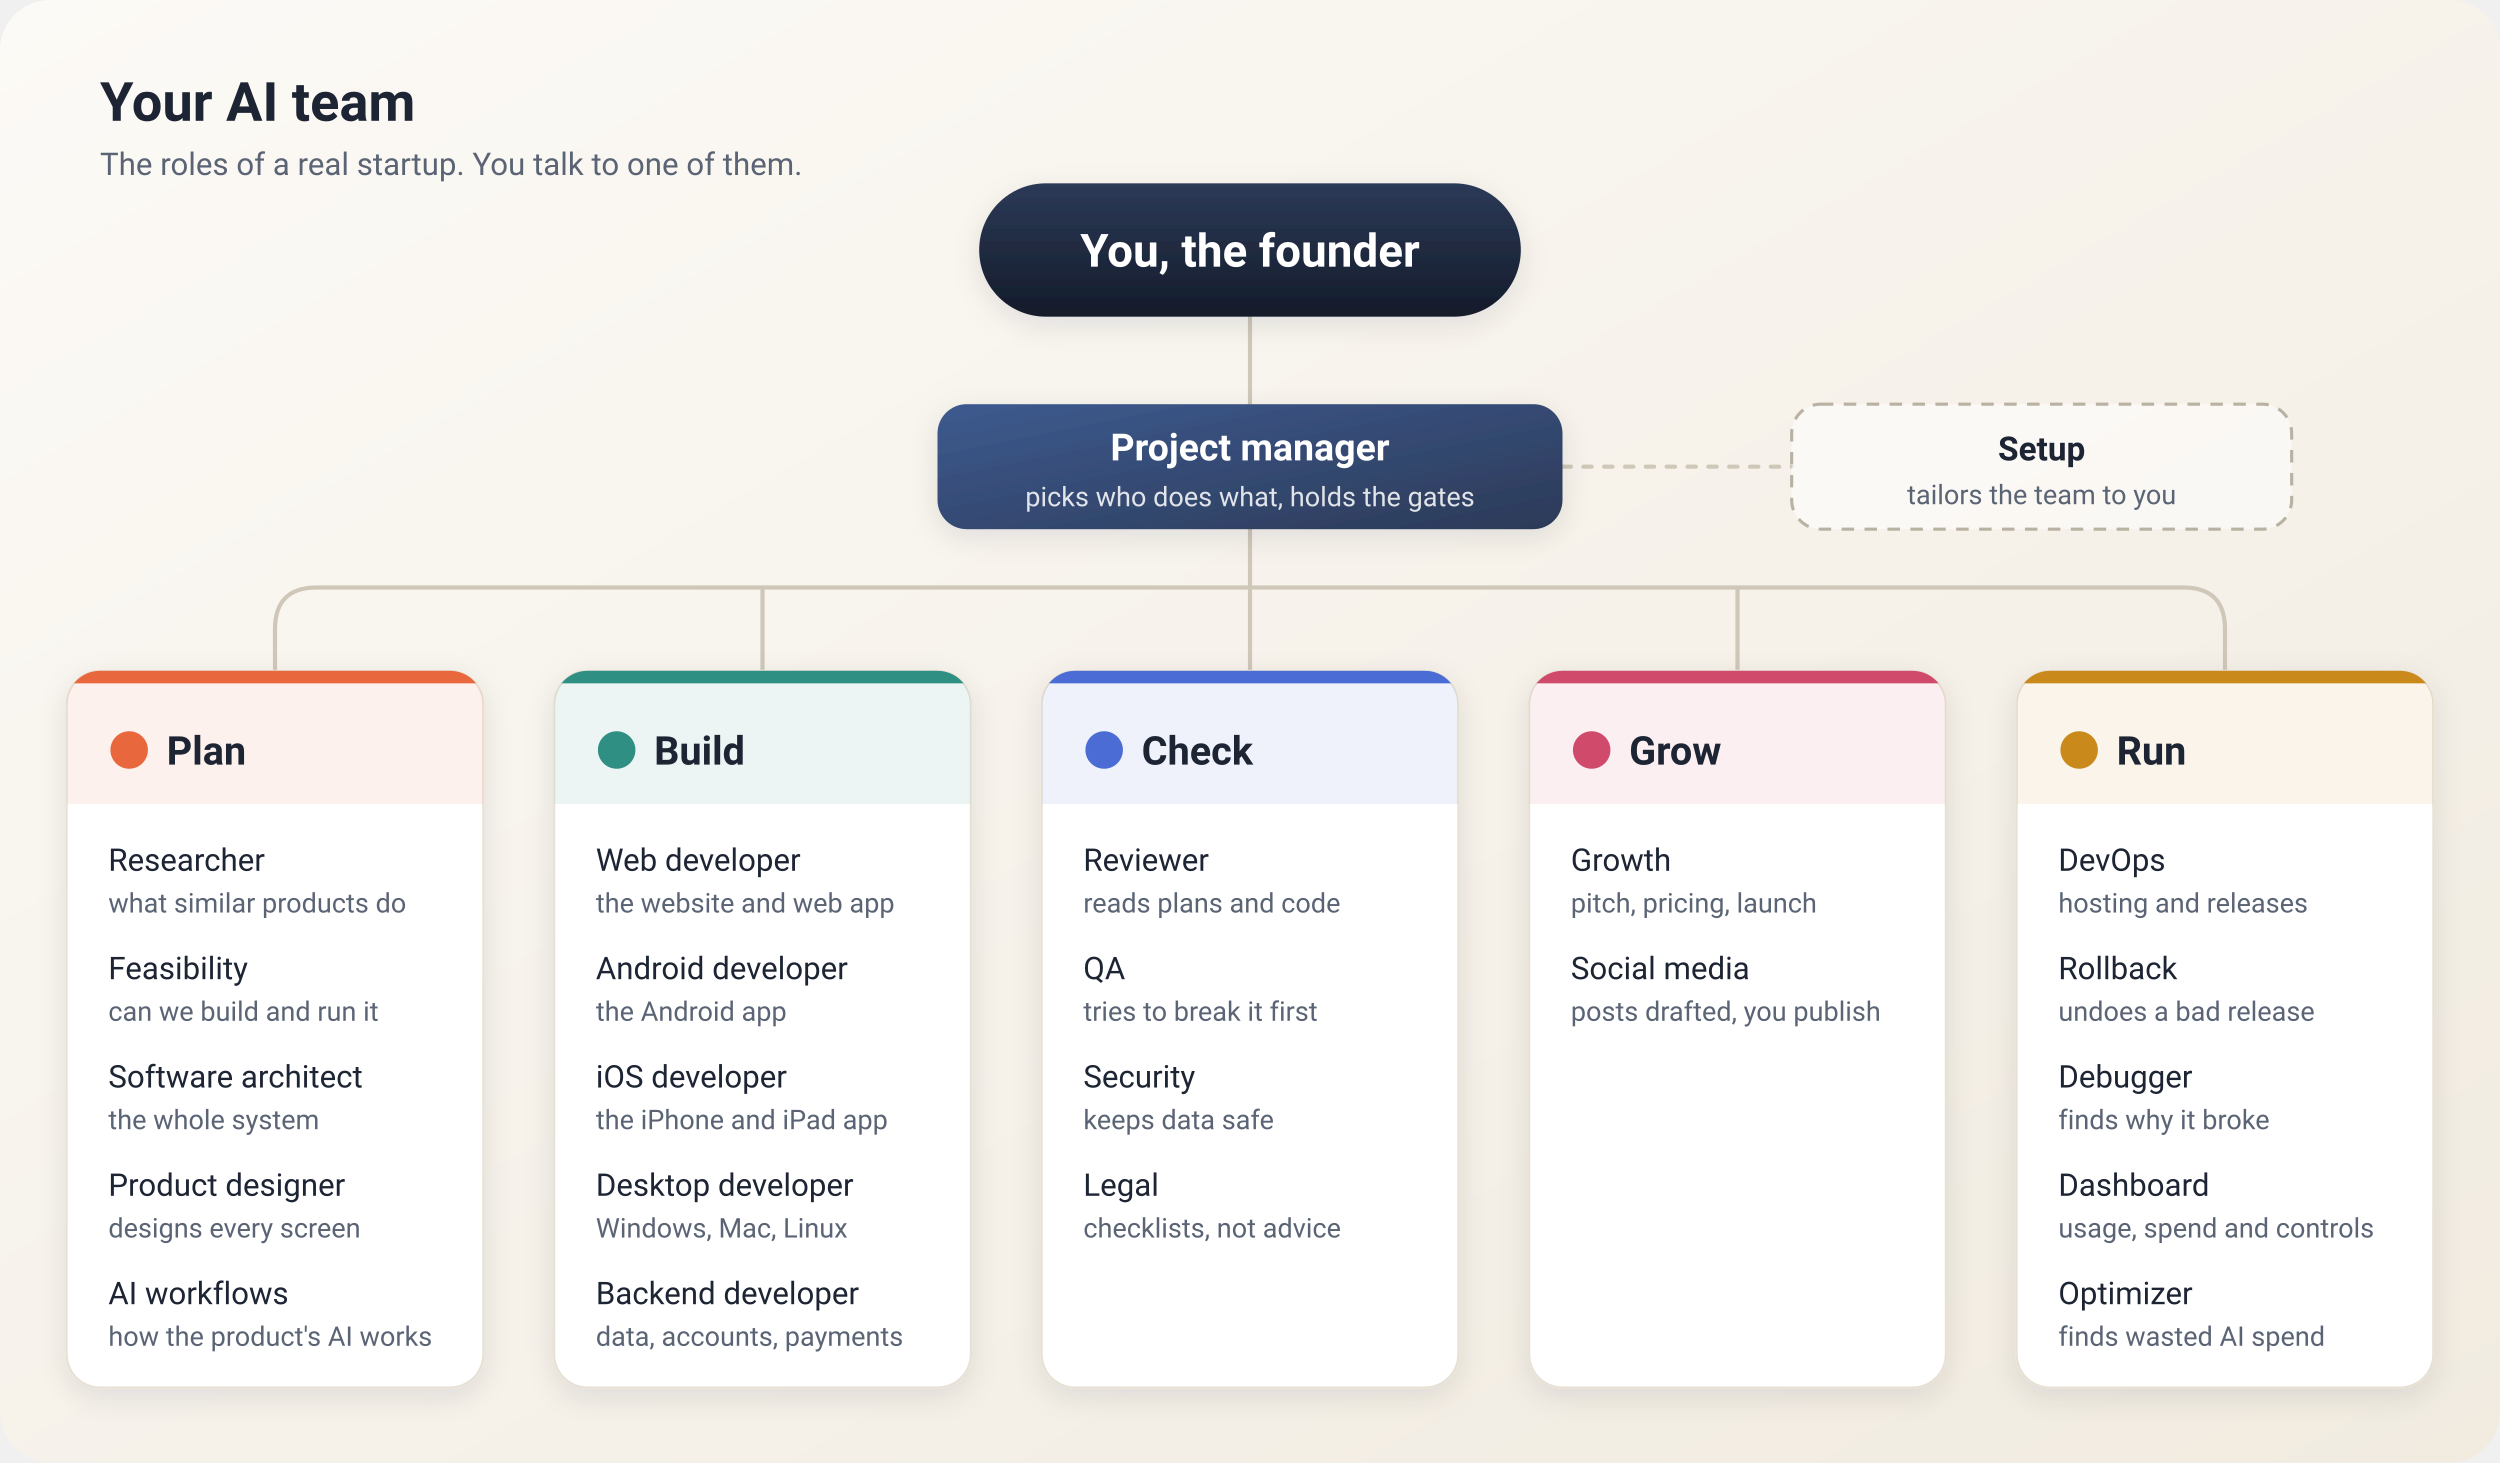
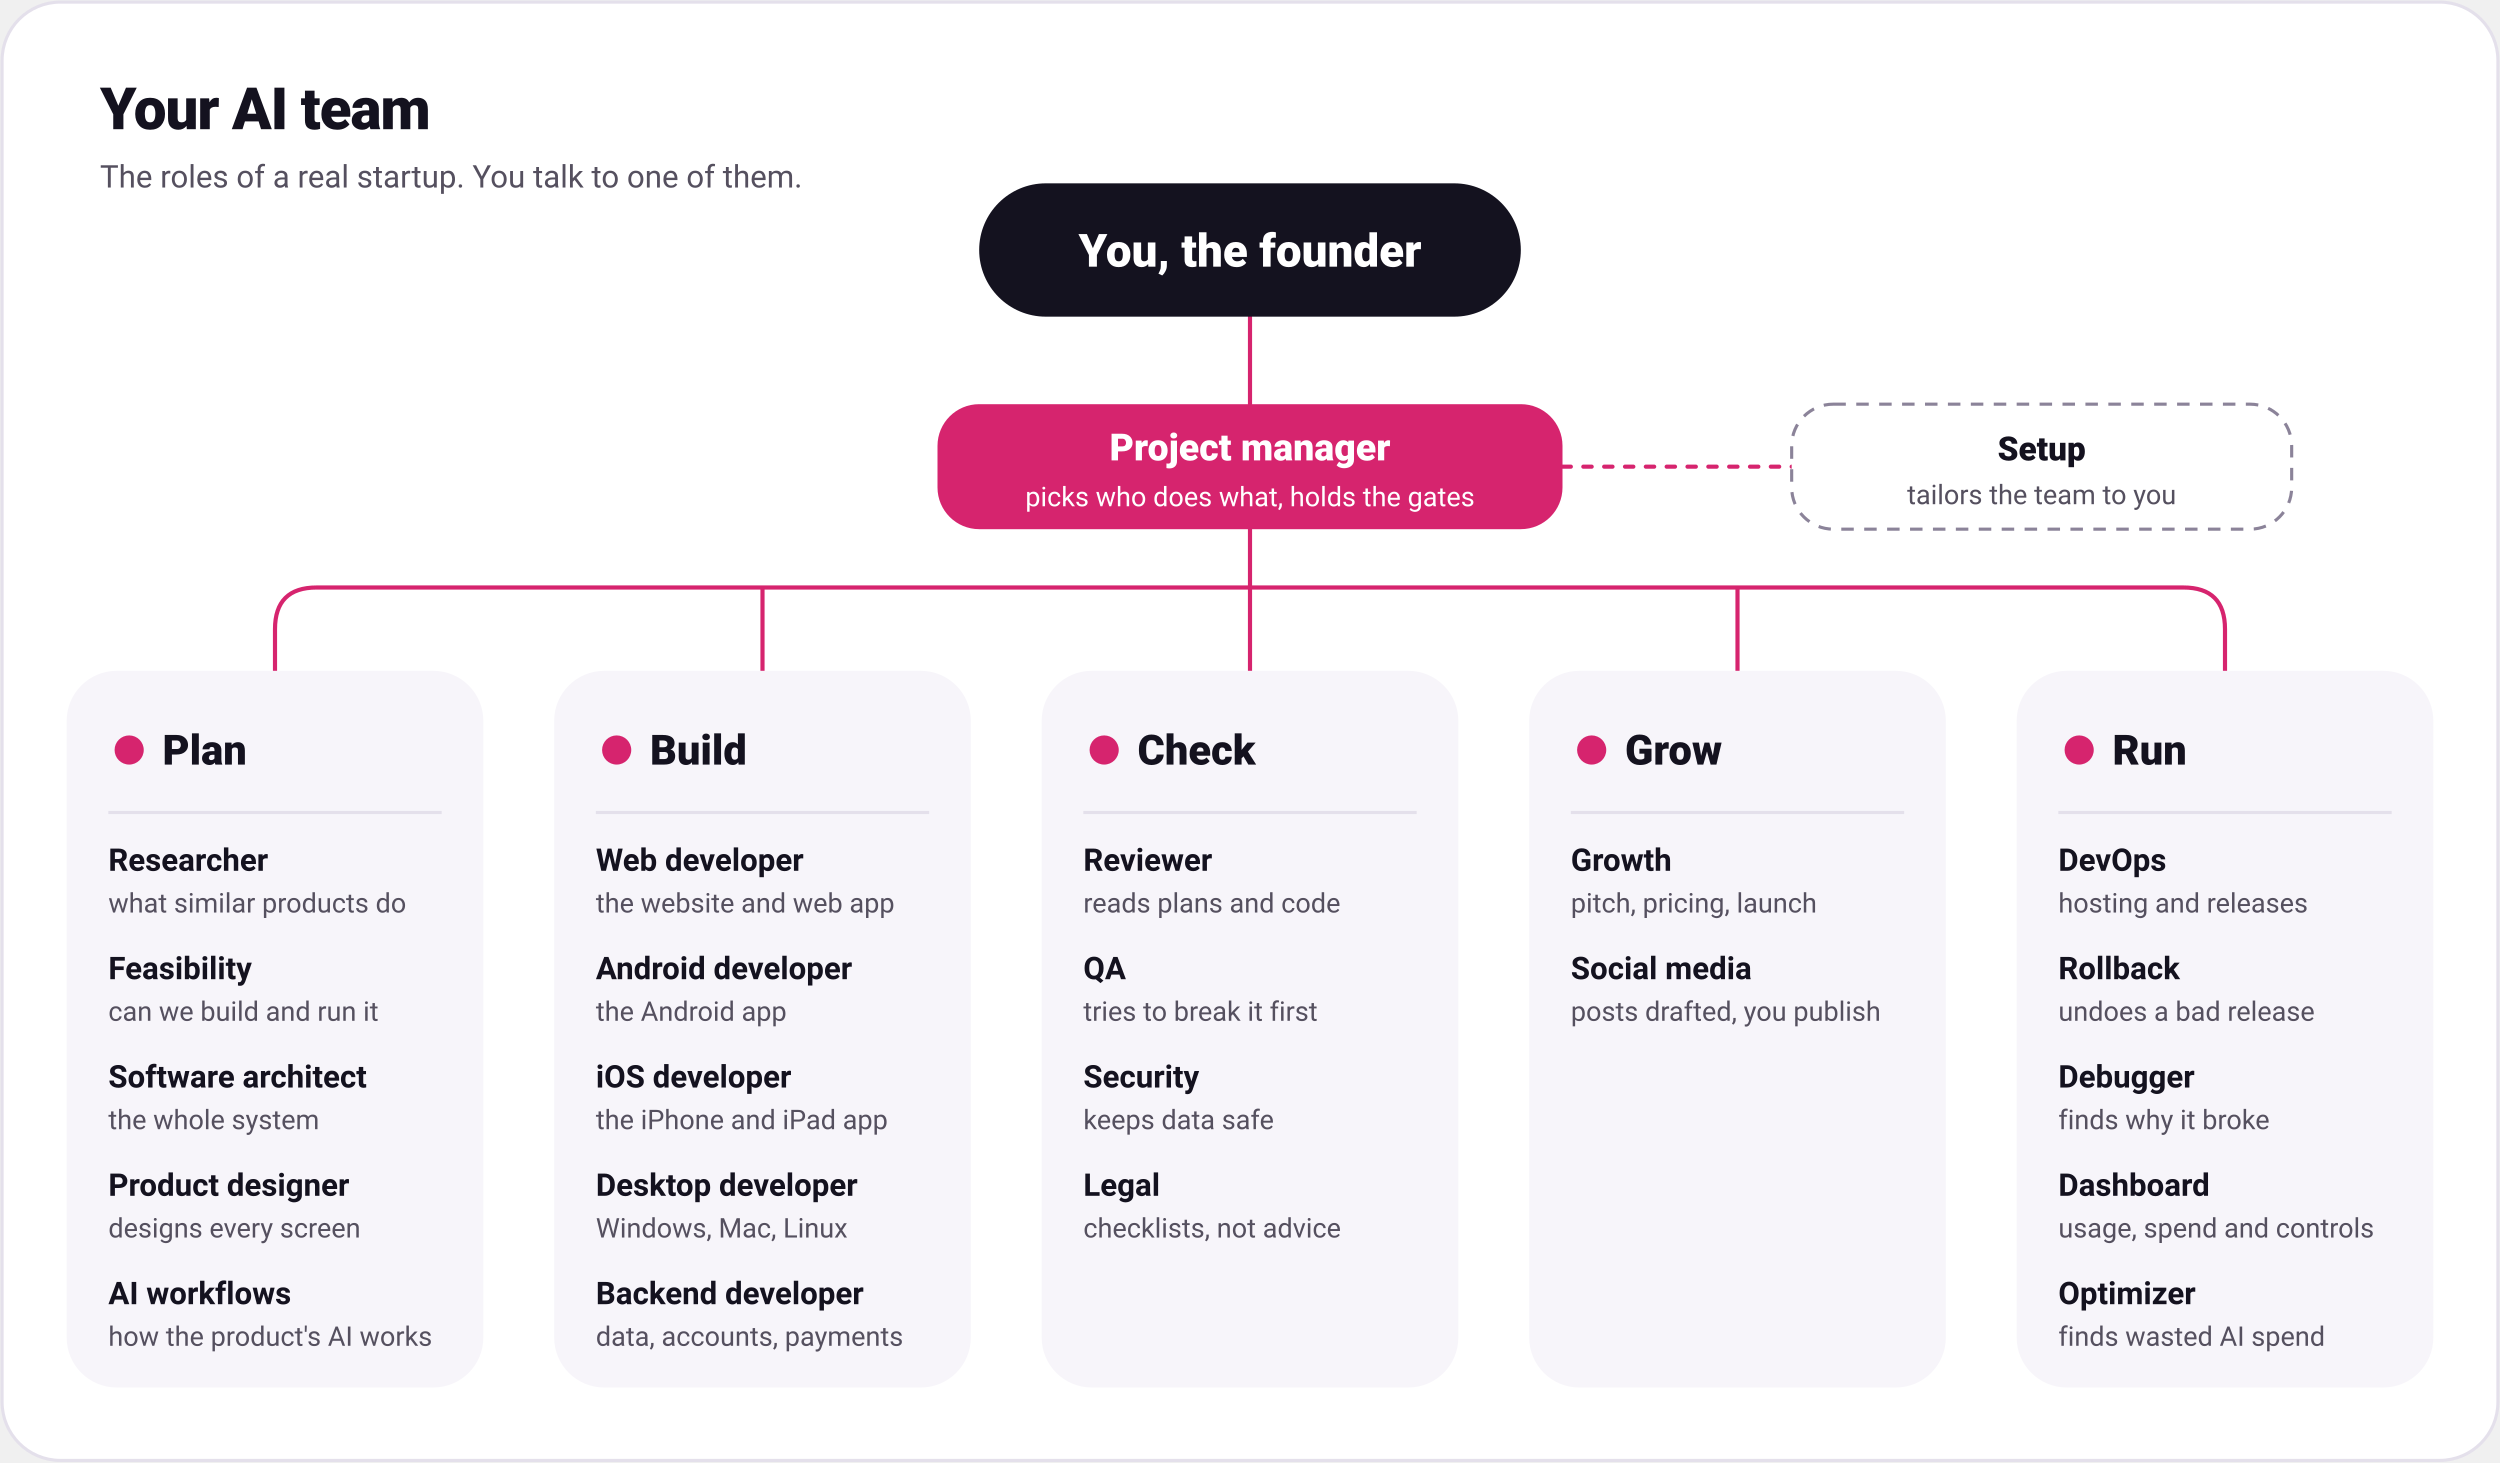
<svg xmlns="http://www.w3.org/2000/svg" viewBox="0 0 1200 702" role="img" aria-labelledby="t d">
  <style>
-     .bg1 { stop-color: #fcfaf6; } .bg2 { stop-color: #f1ebe0; }
-     .card { fill: #ffffff; stroke: #e7e1d5; stroke-width: 1; }
-     .ink { fill: #1d2433; } .soft { fill: #5b6475; } .wire { stroke: #cfc7b8; stroke-width: 2; fill: none; stroke-linecap: round; }
-     .you1 { stop-color: #2c3a57; } .you2 { stop-color: #141b2a; } .youtxt { fill: #ffffff; }
-     .pm1 { stop-color: #3d5a8f; } .pm2 { stop-color: #2c3a57; } .pmtxt { fill: #ffffff; }
-     .setup { fill: #ffffff; fill-opacity: 0.5; stroke: #b9b2a3; stroke-width: 1.5; stroke-dasharray: 6 5; }
-     .g1 { fill: #e8673c; } .g2 { fill: #2f8f83; } .g3 { fill: #4a6cd4; } .g4 { fill: #d04a6b; } .g5 { fill: #c98a1b; }
-     .tint { opacity: 0.09; }
-     text { font-family: -apple-system, "Segoe UI", Roboto, Helvetica, Arial, sans-serif; }
+     .bg { fill: #ffffff; stroke: #e4e0eb; stroke-width: 1.5; }
+     .card { fill: #f7f5fa; }
+     .ink { fill: #14121f; } .soft { fill: #55505f; }
+     .wire { stroke: #d6246e; stroke-width: 2; fill: none; stroke-linecap: round; }
+     .you { fill: #14121f; } .youtxt { fill: #ffffff; }
+     .pm { fill: #d6246e; } .pmtxt { fill: #ffffff; }
+     .setup { fill: #ffffff; stroke: #8b8399; stroke-width: 1.5; stroke-dasharray: 6 5; }
+     .dot { fill: #d6246e; } .rule { stroke: #e4e0eb; stroke-width: 1.5; }
+     text { font-family: -apple-system, "Segoe UI Variable", "Segoe UI", system-ui, Roboto, "Helvetica Neue", Arial, sans-serif; }
    @media (prefers-color-scheme: dark) {
-       .bg1 { stop-color: #1a2131; } .bg2 { stop-color: #0e121a; }
-       .card { fill: #1f2734; stroke: #313a4a; } .ink { fill: #eef0f4; } .soft { fill: #a3abba; }
-       .wire { stroke: #3a4354; }
-       .you1 { stop-color: #f6f2ea; } .you2 { stop-color: #d9d2c4; } .youtxt { fill: #141922; }
-       .pm1 { stop-color: #4a6aa6; } .pm2 { stop-color: #33466d; }
-       .setup { fill: #1f2734; stroke: #4a5363; } .tint { opacity: 0.18; }
+       .bg { fill: #0f0d14; stroke: #2c2837; }
+       .card { fill: #1a1722; } .ink { fill: #f4f2f8; } .soft { fill: #b5afc2; }
+       .wire { stroke: #ff6fa6; }
+       .you { fill: #f4f2f8; } .youtxt { fill: #14121f; }
+       .setup { fill: #0f0d14; stroke: #6f687d; } .rule { stroke: #2c2837; }
    }
  </style>
-   <defs>
-     <linearGradient id="bg" x1="0" y1="0" x2="1" y2="1">
-       <stop offset="0" class="bg1" />
-       <stop offset="1" class="bg2" />
-     </linearGradient>
-     <linearGradient id="you" x1="0" y1="0" x2="0" y2="1">
-       <stop offset="0" class="you1" />
-       <stop offset="1" class="you2" />
-     </linearGradient>
-     <linearGradient id="pm" x1="0" y1="0" x2="1" y2="1">
-       <stop offset="0" class="pm1" />
-       <stop offset="1" class="pm2" />
-     </linearGradient>
-     <filter id="sh" x="-20%" y="-20%" width="140%" height="150%">
-       <feDropShadow dx="0" dy="4" stdDeviation="7" flood-color="#1d2433" flood-opacity="0.10" />
-     </filter>
-     <clipPath id="c">
-       <rect width="200" height="240" rx="16" />
-     </clipPath>
-   </defs>
-   <rect width="1200" height="702" rx="24" fill="url(#bg)" />
-   <text class="ink" x="48" y="58" font-size="26" font-weight="700">Your AI team</text>
-   <text class="soft" x="48" y="84" font-size="15">The roles of a real startup. You talk to one of them.</text>
+   <rect class="bg" x="1" y="1" width="1198" height="700" rx="28" />
+   <text class="ink" x="48" y="62" font-size="28" font-weight="800" letter-spacing="-0.5">Your AI team</text>
+   <text class="soft" x="48" y="90" font-size="15">The roles of a real startup. You talk to one of them.</text>
  <path class="wire" d="M600 152 L600 194" />
  <path class="wire" d="M600 254 L600 282 M132 302 Q132 282 152 282 L1048 282 Q1068 282 1068 302 L1068 322 M132 302 L132 322 M366 282 L366 322 M600 282 L600 322 M834 282 L834 322" />
  <path class="wire" stroke-dasharray="4 6" d="M750 224 L860 224" />
-   <g transform="translate(600 120)" filter="url(#sh)">
-     <rect x="-130" y="-32" width="260" height="64" rx="32" fill="url(#you)" />
-     <text class="youtxt" y="8" font-size="22" font-weight="700" text-anchor="middle">You, the founder</text>
+   <g transform="translate(600 120)">
+     <rect class="you" x="-130" y="-32" width="260" height="64" rx="32" />
+     <text class="youtxt" y="8" font-size="22" font-weight="800" text-anchor="middle">You, the founder</text>
  </g>
-   <g transform="translate(600 224)" filter="url(#sh)">
-     <rect x="-150" y="-30" width="300" height="60" rx="14" fill="url(#pm)" />
-     <text class="pmtxt" y="-3" font-size="18" font-weight="700" text-anchor="middle">Project manager</text>
-     <text class="pmtxt" y="19" font-size="13" text-anchor="middle" opacity="0.85">picks who does what, holds the gates</text>
+   <g transform="translate(600 224)">
+     <rect class="pm" x="-150" y="-30" width="300" height="60" rx="20" />
+     <text class="pmtxt" y="-3" font-size="18" font-weight="800" text-anchor="middle">Project manager</text>
+     <text class="pmtxt" y="19" font-size="13" text-anchor="middle">picks who does what, holds the gates</text>
  </g>
  <g transform="translate(980 224)">
-     <rect class="setup" x="-120" y="-30" width="240" height="60" rx="14" />
-     <text class="ink" y="-3" font-size="16" font-weight="700" text-anchor="middle">Setup</text>
+     <rect class="setup" x="-120" y="-30" width="240" height="60" rx="20" />
+     <text class="ink" y="-3" font-size="16" font-weight="800" text-anchor="middle">Setup</text>
    <text class="soft" y="18" font-size="13" text-anchor="middle">tailors the team to you</text>
  </g>
  <g font-size="15">
    <g transform="translate(32 322)">
-       <rect class="card" width="200" height="344" rx="16" filter="url(#sh)" />
-       <g clip-path="url(#c)">
-         <rect class="g1 tint" width="200" height="64" />
-         <rect class="g1" width="200" height="6" />
-       </g>
-       <circle class="g1" cx="30" cy="38" r="9" />
-       <text class="ink" x="48" y="45" font-size="19" font-weight="700">Plan</text>
-       <text class="ink" x="20" y="96">Researcher</text>
+       <rect class="card" width="200" height="344" rx="24" />
+       <circle class="dot" cx="30" cy="38" r="7" />
+       <text class="ink" x="46" y="45" font-size="20" font-weight="800">Plan</text>
+       <path class="rule" d="M20 68 H180" />
+       <text class="ink" x="20" y="96" font-weight="600">Researcher</text>
      <text class="soft" x="20" y="116" font-size="13">what similar products do</text>
-       <text class="ink" x="20" y="148">Feasibility</text>
+       <text class="ink" x="20" y="148" font-weight="600">Feasibility</text>
      <text class="soft" x="20" y="168" font-size="13">can we build and run it</text>
-       <text class="ink" x="20" y="200">Software architect</text>
+       <text class="ink" x="20" y="200" font-weight="600">Software architect</text>
      <text class="soft" x="20" y="220" font-size="13">the whole system</text>
-       <text class="ink" x="20" y="252">Product designer</text>
+       <text class="ink" x="20" y="252" font-weight="600">Product designer</text>
      <text class="soft" x="20" y="272" font-size="13">designs every screen</text>
-       <text class="ink" x="20" y="304">AI workflows</text>
+       <text class="ink" x="20" y="304" font-weight="600">AI workflows</text>
      <text class="soft" x="20" y="324" font-size="13">how the product's AI works</text>
    </g>
    <g transform="translate(266 322)">
-       <rect class="card" width="200" height="344" rx="16" filter="url(#sh)" />
-       <g clip-path="url(#c)">
-         <rect class="g2 tint" width="200" height="64" />
-         <rect class="g2" width="200" height="6" />
-       </g>
-       <circle class="g2" cx="30" cy="38" r="9" />
-       <text class="ink" x="48" y="45" font-size="19" font-weight="700">Build</text>
-       <text class="ink" x="20" y="96">Web developer</text>
+       <rect class="card" width="200" height="344" rx="24" />
+       <circle class="dot" cx="30" cy="38" r="7" />
+       <text class="ink" x="46" y="45" font-size="20" font-weight="800">Build</text>
+       <path class="rule" d="M20 68 H180" />
+       <text class="ink" x="20" y="96" font-weight="600">Web developer</text>
      <text class="soft" x="20" y="116" font-size="13">the website and web app</text>
-       <text class="ink" x="20" y="148">Android developer</text>
+       <text class="ink" x="20" y="148" font-weight="600">Android developer</text>
      <text class="soft" x="20" y="168" font-size="13">the Android app</text>
-       <text class="ink" x="20" y="200">iOS developer</text>
+       <text class="ink" x="20" y="200" font-weight="600">iOS developer</text>
      <text class="soft" x="20" y="220" font-size="13">the iPhone and iPad app</text>
-       <text class="ink" x="20" y="252">Desktop developer</text>
+       <text class="ink" x="20" y="252" font-weight="600">Desktop developer</text>
      <text class="soft" x="20" y="272" font-size="13">Windows, Mac, Linux</text>
-       <text class="ink" x="20" y="304">Backend developer</text>
+       <text class="ink" x="20" y="304" font-weight="600">Backend developer</text>
      <text class="soft" x="20" y="324" font-size="13">data, accounts, payments</text>
    </g>
    <g transform="translate(500 322)">
-       <rect class="card" width="200" height="344" rx="16" filter="url(#sh)" />
-       <g clip-path="url(#c)">
-         <rect class="g3 tint" width="200" height="64" />
-         <rect class="g3" width="200" height="6" />
-       </g>
-       <circle class="g3" cx="30" cy="38" r="9" />
-       <text class="ink" x="48" y="45" font-size="19" font-weight="700">Check</text>
-       <text class="ink" x="20" y="96">Reviewer</text>
+       <rect class="card" width="200" height="344" rx="24" />
+       <circle class="dot" cx="30" cy="38" r="7" />
+       <text class="ink" x="46" y="45" font-size="20" font-weight="800">Check</text>
+       <path class="rule" d="M20 68 H180" />
+       <text class="ink" x="20" y="96" font-weight="600">Reviewer</text>
      <text class="soft" x="20" y="116" font-size="13">reads plans and code</text>
-       <text class="ink" x="20" y="148">QA</text>
+       <text class="ink" x="20" y="148" font-weight="600">QA</text>
      <text class="soft" x="20" y="168" font-size="13">tries to break it first</text>
-       <text class="ink" x="20" y="200">Security</text>
+       <text class="ink" x="20" y="200" font-weight="600">Security</text>
      <text class="soft" x="20" y="220" font-size="13">keeps data safe</text>
-       <text class="ink" x="20" y="252">Legal</text>
+       <text class="ink" x="20" y="252" font-weight="600">Legal</text>
      <text class="soft" x="20" y="272" font-size="13">checklists, not advice</text>
    </g>
    <g transform="translate(734 322)">
-       <rect class="card" width="200" height="344" rx="16" filter="url(#sh)" />
-       <g clip-path="url(#c)">
-         <rect class="g4 tint" width="200" height="64" />
-         <rect class="g4" width="200" height="6" />
-       </g>
-       <circle class="g4" cx="30" cy="38" r="9" />
-       <text class="ink" x="48" y="45" font-size="19" font-weight="700">Grow</text>
-       <text class="ink" x="20" y="96">Growth</text>
+       <rect class="card" width="200" height="344" rx="24" />
+       <circle class="dot" cx="30" cy="38" r="7" />
+       <text class="ink" x="46" y="45" font-size="20" font-weight="800">Grow</text>
+       <path class="rule" d="M20 68 H180" />
+       <text class="ink" x="20" y="96" font-weight="600">Growth</text>
      <text class="soft" x="20" y="116" font-size="13">pitch, pricing, launch</text>
-       <text class="ink" x="20" y="148">Social media</text>
+       <text class="ink" x="20" y="148" font-weight="600">Social media</text>
      <text class="soft" x="20" y="168" font-size="13">posts drafted, you publish</text>
    </g>
    <g transform="translate(968 322)">
-       <rect class="card" width="200" height="344" rx="16" filter="url(#sh)" />
-       <g clip-path="url(#c)">
-         <rect class="g5 tint" width="200" height="64" />
-         <rect class="g5" width="200" height="6" />
-       </g>
-       <circle class="g5" cx="30" cy="38" r="9" />
-       <text class="ink" x="48" y="45" font-size="19" font-weight="700">Run</text>
-       <text class="ink" x="20" y="96">DevOps</text>
+       <rect class="card" width="200" height="344" rx="24" />
+       <circle class="dot" cx="30" cy="38" r="7" />
+       <text class="ink" x="46" y="45" font-size="20" font-weight="800">Run</text>
+       <path class="rule" d="M20 68 H180" />
+       <text class="ink" x="20" y="96" font-weight="600">DevOps</text>
      <text class="soft" x="20" y="116" font-size="13">hosting and releases</text>
-       <text class="ink" x="20" y="148">Rollback</text>
+       <text class="ink" x="20" y="148" font-weight="600">Rollback</text>
      <text class="soft" x="20" y="168" font-size="13">undoes a bad release</text>
-       <text class="ink" x="20" y="200">Debugger</text>
+       <text class="ink" x="20" y="200" font-weight="600">Debugger</text>
      <text class="soft" x="20" y="220" font-size="13">finds why it broke</text>
-       <text class="ink" x="20" y="252">Dashboard</text>
+       <text class="ink" x="20" y="252" font-weight="600">Dashboard</text>
      <text class="soft" x="20" y="272" font-size="13">usage, spend and controls</text>
-       <text class="ink" x="20" y="304">Optimizer</text>
+       <text class="ink" x="20" y="304" font-weight="600">Optimizer</text>
      <text class="soft" x="20" y="324" font-size="13">finds wasted AI spend</text>
    </g>
  </g>
</svg>
